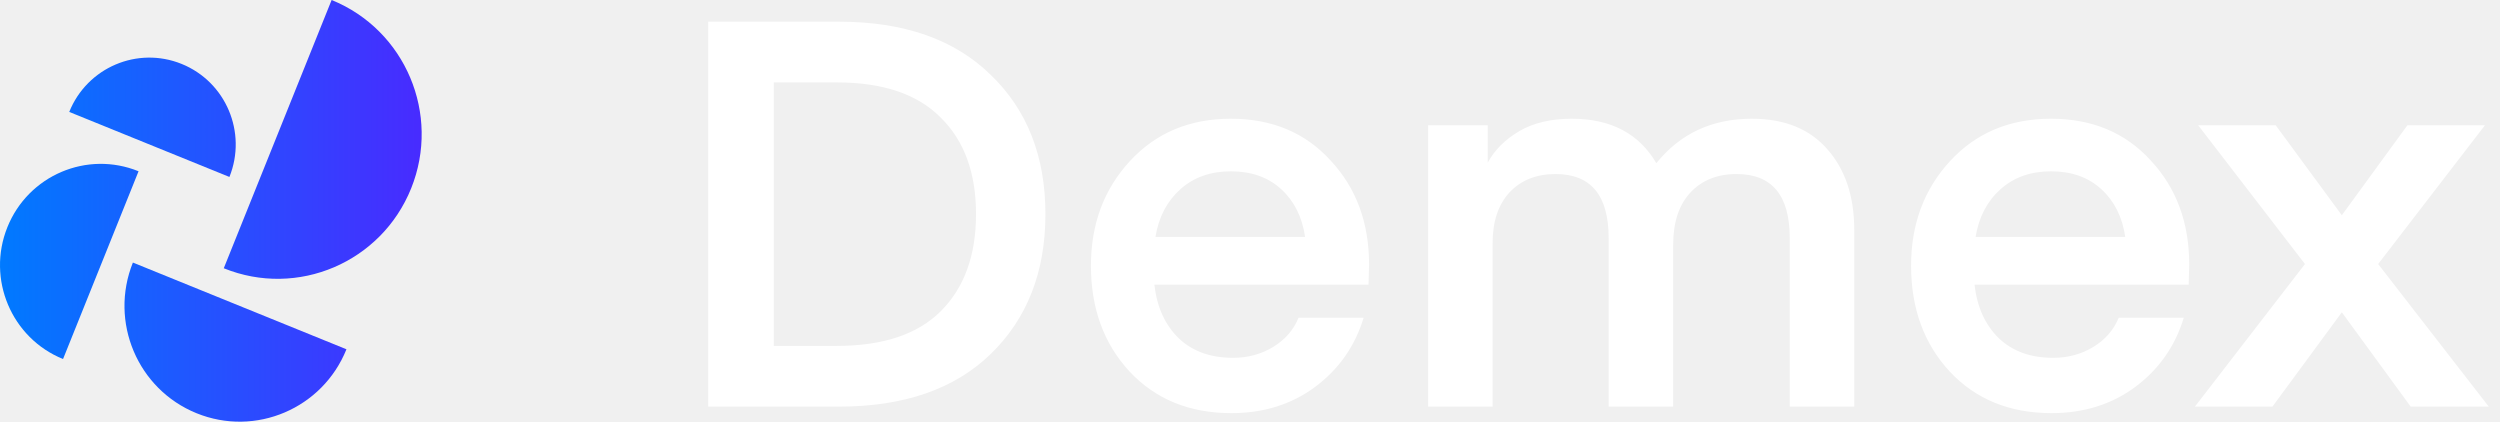
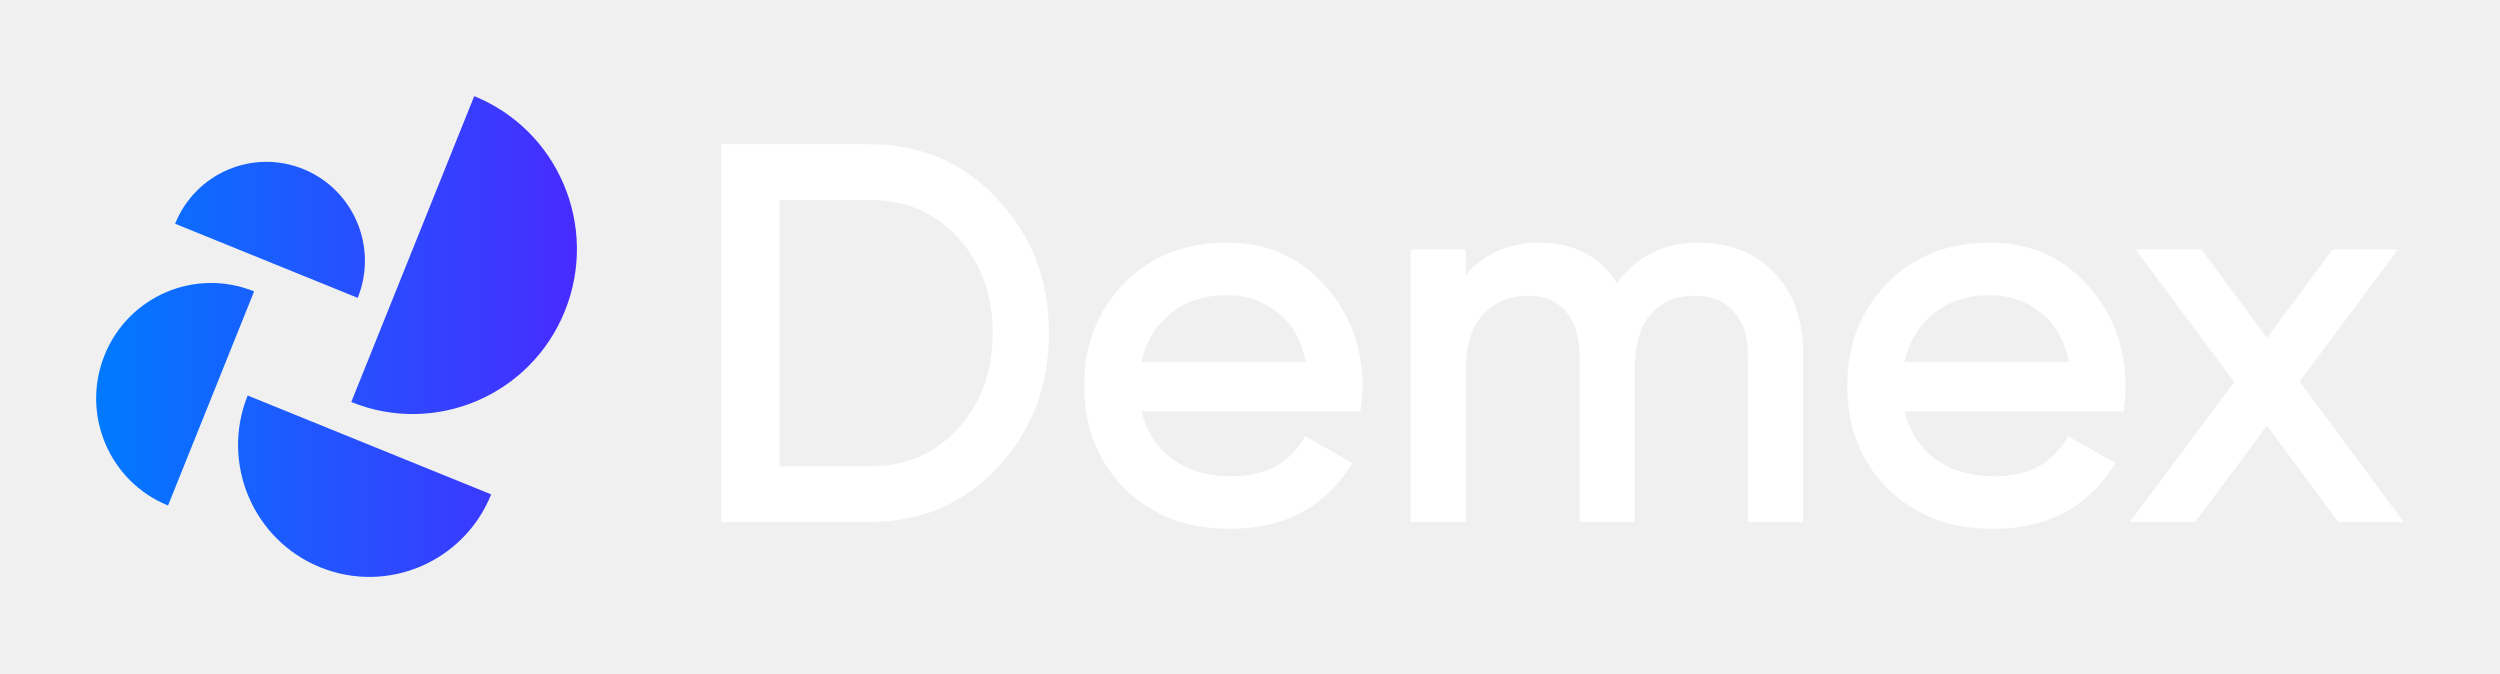
- <svg xmlns="http://www.w3.org/2000/svg" width="83" height="14" viewBox="0 0 83 14" fill="none">
-   <path d="M0.245 7.543C-0.448 9.265 0.38 11.225 2.093 11.92L4.6 5.686C2.887 4.99 0.937 5.822 0.245 7.543Z" fill="url(#paint0_linear_52368_151455)" />
-   <path d="M4.412 8.717C3.621 10.685 4.567 12.924 6.525 13.719C8.483 14.514 10.711 13.564 11.502 11.596L4.412 8.717Z" fill="url(#paint1_linear_52368_151455)" />
-   <path d="M11.01 0C13.457 0.994 14.639 3.793 13.651 6.252C12.662 8.712 9.876 9.9 7.429 8.906L11.01 0Z" fill="url(#paint2_linear_52368_151455)" />
-   <path d="M2.299 3.716C2.892 2.24 4.564 1.527 6.032 2.123C7.501 2.719 8.21 4.399 7.617 5.875L2.299 3.716Z" fill="url(#paint3_linear_52368_151455)" />
-   <path d="M27.85 13.5H23.512V0.72H27.85C30.01 0.72 31.69 1.308 32.89 2.484C34.102 3.648 34.708 5.19 34.708 7.11C34.708 9.03 34.102 10.578 32.89 11.754C31.69 12.918 30.01 13.5 27.85 13.5ZM31.234 10.332C32.014 9.552 32.404 8.478 32.404 7.11C32.404 5.742 32.014 4.674 31.234 3.906C30.466 3.126 29.314 2.736 27.778 2.736H25.69V11.484H27.778C29.314 11.484 30.466 11.1 31.234 10.332ZM45.435 9.45H38.325C38.409 10.194 38.679 10.788 39.135 11.232C39.591 11.664 40.191 11.88 40.935 11.88C41.427 11.88 41.871 11.76 42.267 11.52C42.663 11.28 42.945 10.956 43.113 10.548H45.273C44.985 11.496 44.445 12.264 43.653 12.852C42.873 13.428 41.949 13.716 40.881 13.716C39.489 13.716 38.361 13.254 37.497 12.33C36.645 11.406 36.219 10.236 36.219 8.82C36.219 7.44 36.651 6.282 37.515 5.346C38.379 4.41 39.495 3.942 40.863 3.942C42.231 3.942 43.335 4.404 44.175 5.328C45.027 6.24 45.453 7.392 45.453 8.784L45.435 9.45ZM40.863 5.688C40.191 5.688 39.633 5.886 39.189 6.282C38.745 6.678 38.469 7.206 38.361 7.866H43.329C43.233 7.206 42.969 6.678 42.537 6.282C42.105 5.886 41.547 5.688 40.863 5.688ZM55.549 8.136V13.5H53.407V7.902C53.407 6.486 52.819 5.778 51.643 5.778C51.007 5.778 50.497 5.982 50.113 6.39C49.741 6.798 49.555 7.356 49.555 8.064V13.5H47.413V4.158H49.393V5.4C49.621 4.98 49.969 4.632 50.437 4.356C50.905 4.08 51.487 3.942 52.183 3.942C53.479 3.942 54.415 4.434 54.991 5.418C55.783 4.434 56.839 3.942 58.159 3.942C59.251 3.942 60.091 4.284 60.679 4.968C61.267 5.64 61.561 6.528 61.561 7.632V13.5H59.419V7.902C59.419 6.486 58.831 5.778 57.655 5.778C57.007 5.778 56.491 5.988 56.107 6.408C55.735 6.816 55.549 7.392 55.549 8.136ZM72.664 9.45H65.554C65.638 10.194 65.908 10.788 66.364 11.232C66.82 11.664 67.42 11.88 68.164 11.88C68.656 11.88 69.1 11.76 69.496 11.52C69.892 11.28 70.174 10.956 70.342 10.548H72.502C72.214 11.496 71.674 12.264 70.882 12.852C70.102 13.428 69.178 13.716 68.11 13.716C66.718 13.716 65.59 13.254 64.726 12.33C63.874 11.406 63.448 10.236 63.448 8.82C63.448 7.44 63.88 6.282 64.744 5.346C65.608 4.41 66.724 3.942 68.092 3.942C69.46 3.942 70.564 4.404 71.404 5.328C72.256 6.24 72.682 7.392 72.682 8.784L72.664 9.45ZM68.092 5.688C67.42 5.688 66.862 5.886 66.418 6.282C65.974 6.678 65.698 7.206 65.59 7.866H70.558C70.462 7.206 70.198 6.678 69.766 6.282C69.334 5.886 68.776 5.688 68.092 5.688ZM82.501 4.158L78.955 8.766L82.627 13.5H80.035L77.749 10.368L75.445 13.5H72.871L76.525 8.766L72.979 4.158H75.553L77.749 7.146L79.927 4.158H82.501Z" fill="white" />
+ <svg xmlns="http://www.w3.org/2000/svg" width="156" height="42" viewBox="0 0 156 42" fill="none">
+   <path d="M6.524 22.165C5.041 25.854 6.814 30.052 10.486 31.543L15.857 18.183C12.186 16.693 8.007 18.475 6.524 22.165Z" fill="url(#paint0_linear_52518_36972)" />
+   <path d="M15.454 24.68C13.759 28.896 15.786 33.695 19.982 35.398C24.177 37.102 28.952 35.065 30.648 30.849L15.454 24.68Z" fill="url(#paint1_linear_52518_36972)" />
+   <path d="M29.592 6C34.837 8.129 37.37 14.128 35.252 19.398C33.133 24.668 27.163 27.214 21.919 25.085L29.592 6Z" fill="url(#paint2_linear_52518_36972)" />
+   <path d="M10.927 13.962C12.198 10.8 15.779 9.272 18.926 10.55C22.073 11.827 23.593 15.426 22.322 18.588L10.927 13.962Z" fill="url(#paint3_linear_52518_36972)" />
+   <path fill-rule="evenodd" clip-rule="evenodd" d="M45 32.573V9H54.258C57.467 9 60.14 10.148 62.255 12.443C64.389 14.712 65.454 17.499 65.454 20.787C65.454 24.074 64.388 26.873 62.255 29.163C60.14 31.436 57.467 32.573 54.258 32.573H45ZM73.052 28.566C74.066 29.331 75.314 29.721 76.815 29.721C78.899 29.721 80.371 28.96 81.294 27.463L81.442 27.222L84.388 28.894L84.22 29.155C82.562 31.721 80.056 33 76.749 33C74.078 33 71.877 32.167 70.173 30.485L70.17 30.483C68.491 28.781 67.655 26.636 67.655 24.07C67.655 21.527 68.48 19.394 70.136 17.692C71.795 15.987 73.943 15.141 76.552 15.141C79.038 15.141 81.079 16.026 82.648 17.8C84.232 19.542 85.022 21.648 85.022 24.103C85.022 24.535 84.988 24.976 84.92 25.427L84.883 25.677H71.236C71.541 26.912 72.149 27.869 73.052 28.566ZM72.933 19.664C72.064 20.401 71.493 21.372 71.226 22.595H81.49C81.225 21.265 80.661 20.265 79.814 19.568C78.883 18.803 77.8 18.42 76.552 18.42C75.079 18.42 73.881 18.839 72.935 19.661L72.933 19.664ZM112.512 32.573H109.069V22.166C109.069 20.946 108.754 20.041 108.163 19.411C107.57 18.778 106.776 18.453 105.75 18.453C104.598 18.453 103.696 18.84 103.013 19.603C102.359 20.336 102.004 21.499 102.004 23.151V32.573H98.561V22.166C98.561 20.943 98.256 20.038 97.684 19.407L97.683 19.405L97.681 19.403C97.132 18.776 96.376 18.453 95.373 18.453C94.246 18.453 93.316 18.838 92.563 19.61C91.847 20.368 91.463 21.529 91.463 23.151V32.573H88.02V15.568H91.463V17.166C92.603 15.818 94.144 15.141 96.063 15.141C97.21 15.141 98.218 15.382 99.075 15.878C99.806 16.301 100.415 16.901 100.904 17.67C102.096 15.985 103.822 15.141 106.046 15.141C107.955 15.141 109.524 15.769 110.724 17.038C111.926 18.287 112.512 19.975 112.512 22.067V32.573ZM120.664 28.566C121.678 29.331 122.927 29.721 124.427 29.721C126.511 29.721 127.984 28.96 128.906 27.463L129.055 27.222L132.001 28.894L131.832 29.155C130.174 31.721 127.668 33 124.362 33C121.69 33 119.489 32.167 117.785 30.485L117.782 30.483C116.103 28.781 115.268 26.636 115.268 24.07C115.268 21.527 116.092 19.394 117.748 17.692C119.408 15.987 121.555 15.141 124.165 15.141C126.651 15.141 128.692 16.026 130.261 17.8C131.844 19.542 132.635 21.649 132.635 24.103C132.635 24.535 132.6 24.976 132.533 25.427L132.495 25.677H118.848C119.154 26.912 119.761 27.869 120.664 28.566ZM120.548 19.661L120.545 19.664C119.676 20.401 119.105 21.372 118.838 22.595H129.102C128.838 21.265 128.273 20.265 127.426 19.568C126.495 18.803 125.412 18.42 124.165 18.42C122.692 18.42 121.494 18.839 120.548 19.661ZM149.989 32.573H145.91L141.46 26.565L136.978 32.573H132.896L139.42 23.84L133.258 15.568H137.372L141.461 21.082L145.549 15.568H149.63L143.501 23.808L149.989 32.573ZM54.258 29.097C56.523 29.097 58.358 28.307 59.788 26.73C61.222 25.148 61.944 23.174 61.944 20.787C61.944 18.399 61.222 16.425 59.788 14.843C58.358 13.266 56.523 12.476 54.258 12.476H48.64V29.097H54.258Z" fill="white" />
  <defs>
-     <linearGradient id="paint0_linear_52368_151455" x1="14" y1="7" x2="1.84203e-07" y2="7" gradientUnits="userSpaceOnUse">
+     <linearGradient id="paint0_linear_52518_36972" x1="36" y1="21" x2="6" y2="21" gradientUnits="userSpaceOnUse">
      <stop stop-color="#482BFF" />
      <stop offset="1" stop-color="#007AFF" />
    </linearGradient>
-     <linearGradient id="paint1_linear_52368_151455" x1="14" y1="7" x2="1.84203e-07" y2="7" gradientUnits="userSpaceOnUse">
+     <linearGradient id="paint1_linear_52518_36972" x1="36" y1="21" x2="6" y2="21" gradientUnits="userSpaceOnUse">
      <stop stop-color="#482BFF" />
      <stop offset="1" stop-color="#007AFF" />
    </linearGradient>
-     <linearGradient id="paint2_linear_52368_151455" x1="14" y1="7" x2="1.84203e-07" y2="7" gradientUnits="userSpaceOnUse">
+     <linearGradient id="paint2_linear_52518_36972" x1="36" y1="21" x2="6" y2="21" gradientUnits="userSpaceOnUse">
      <stop stop-color="#482BFF" />
      <stop offset="1" stop-color="#007AFF" />
    </linearGradient>
-     <linearGradient id="paint3_linear_52368_151455" x1="14" y1="7" x2="1.84203e-07" y2="7" gradientUnits="userSpaceOnUse">
+     <linearGradient id="paint3_linear_52518_36972" x1="36" y1="21" x2="6" y2="21" gradientUnits="userSpaceOnUse">
      <stop stop-color="#482BFF" />
      <stop offset="1" stop-color="#007AFF" />
    </linearGradient>
  </defs>
</svg>
